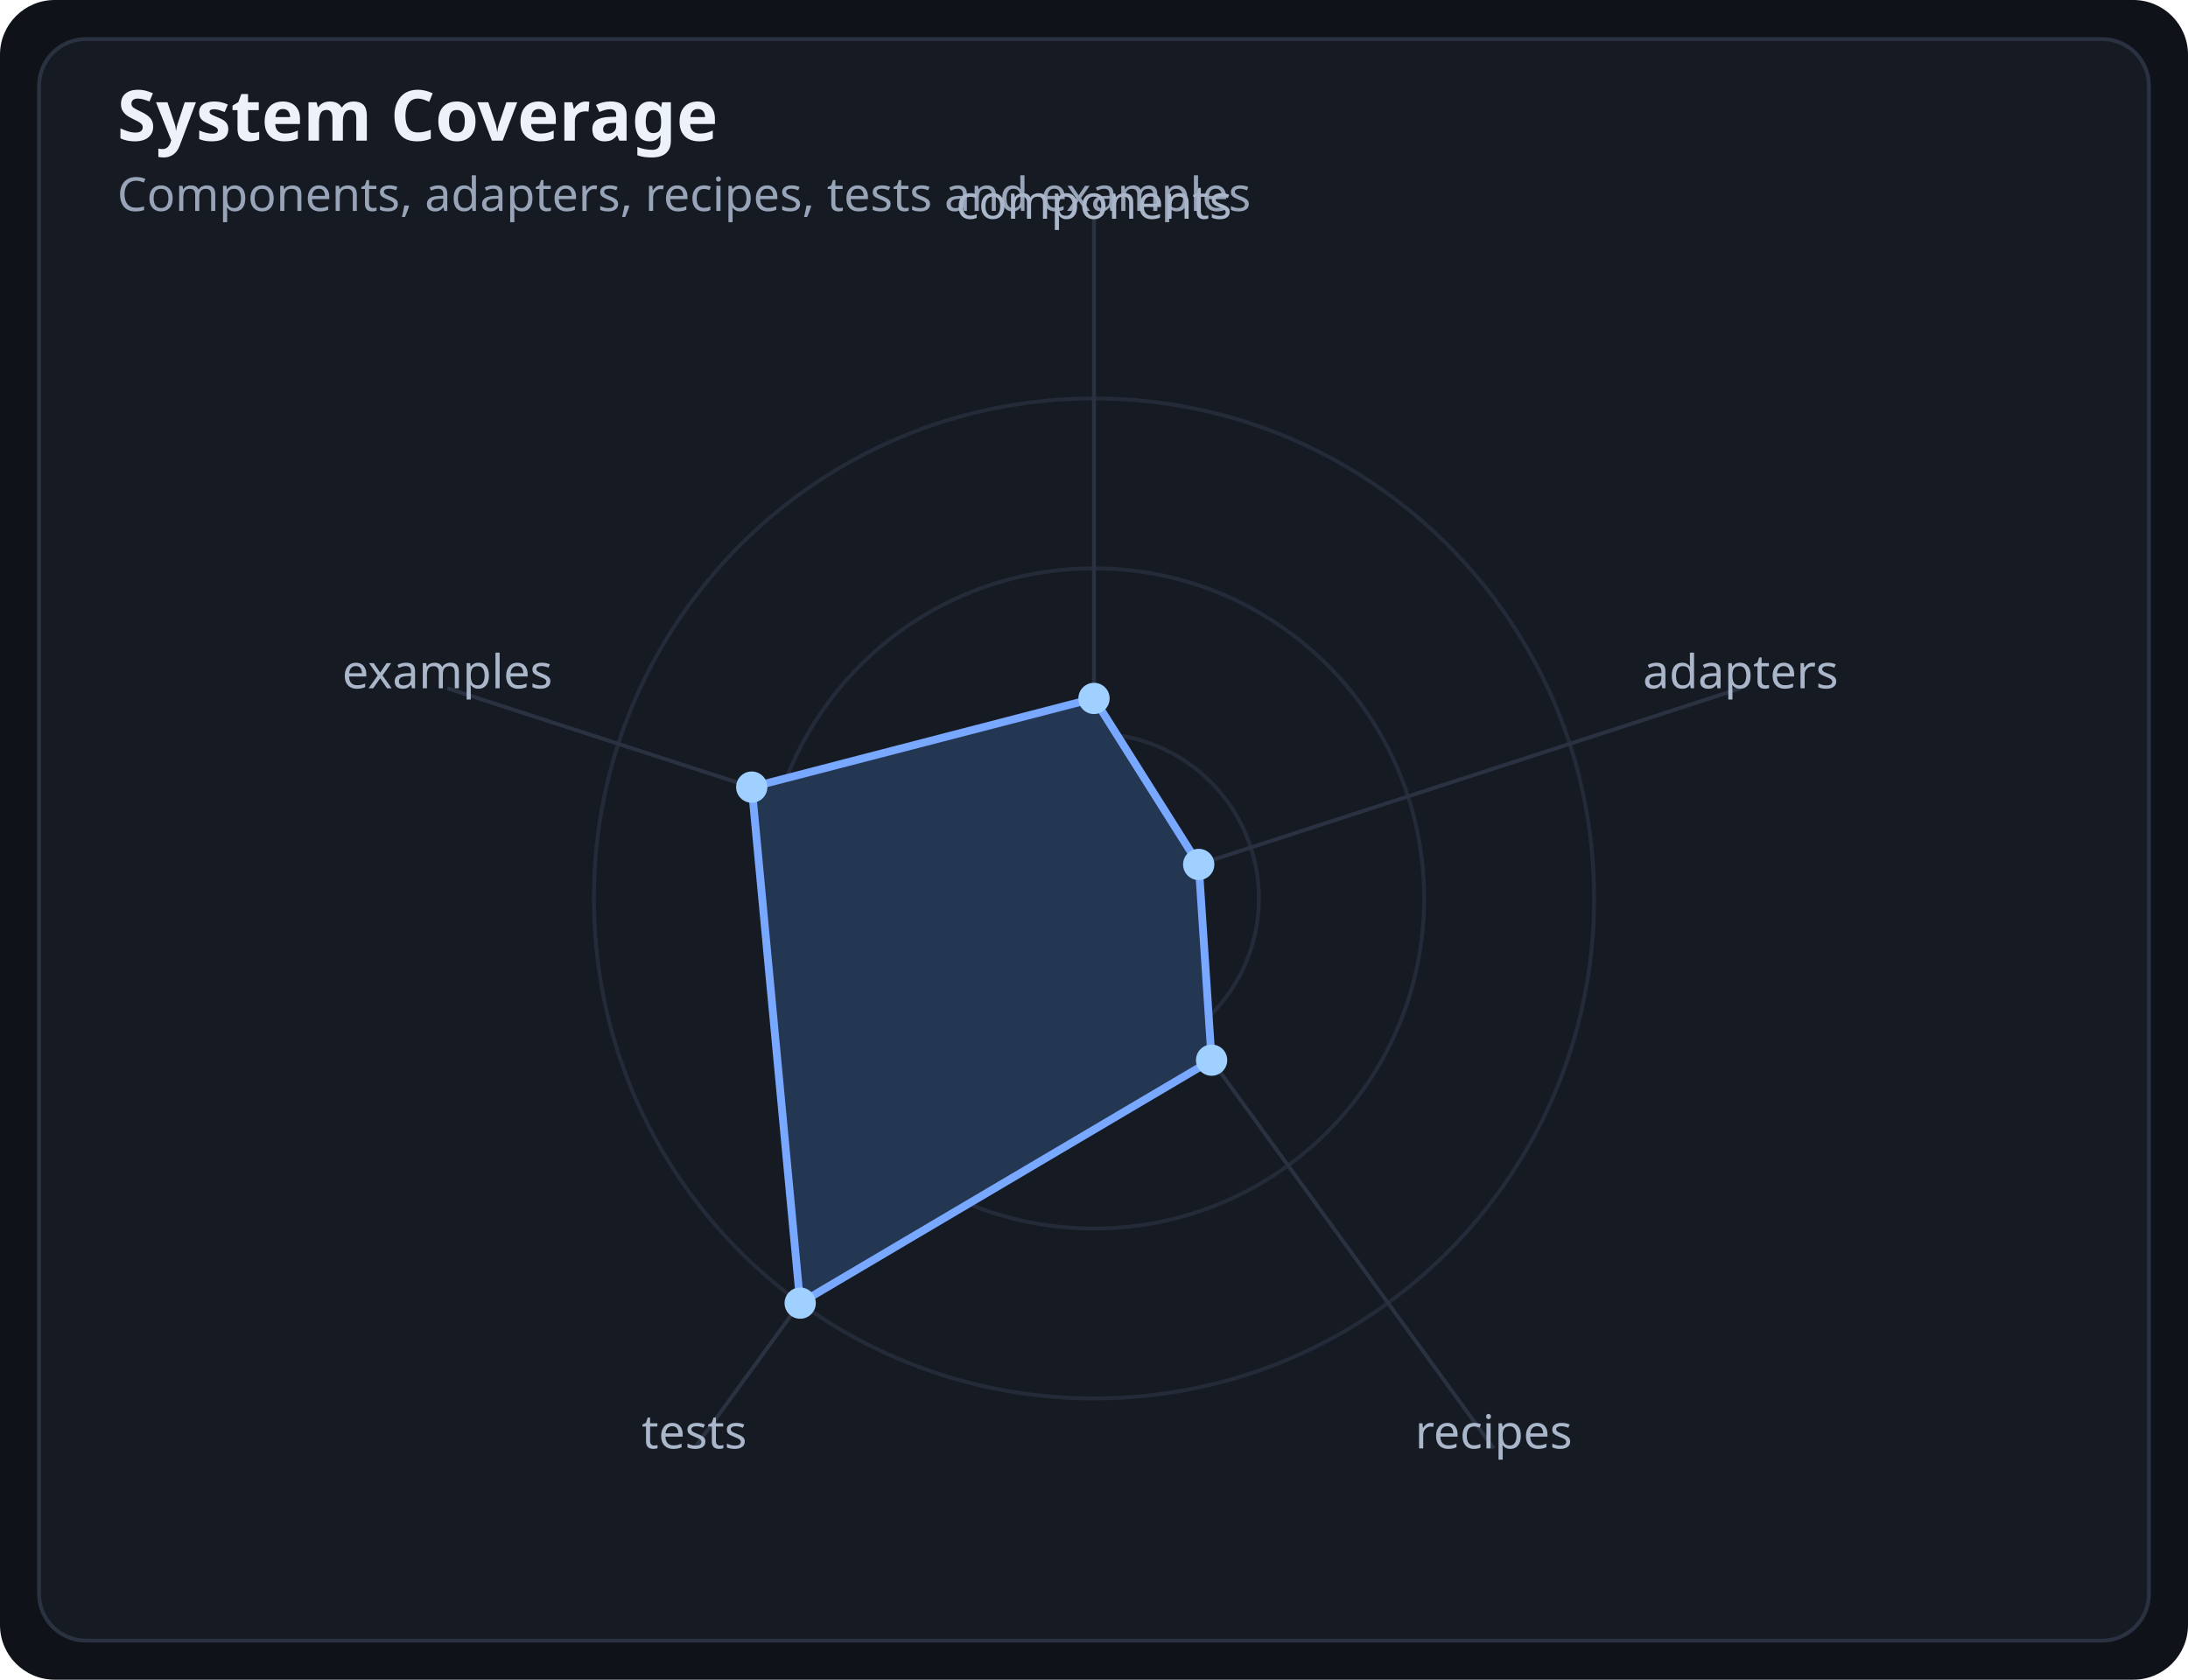
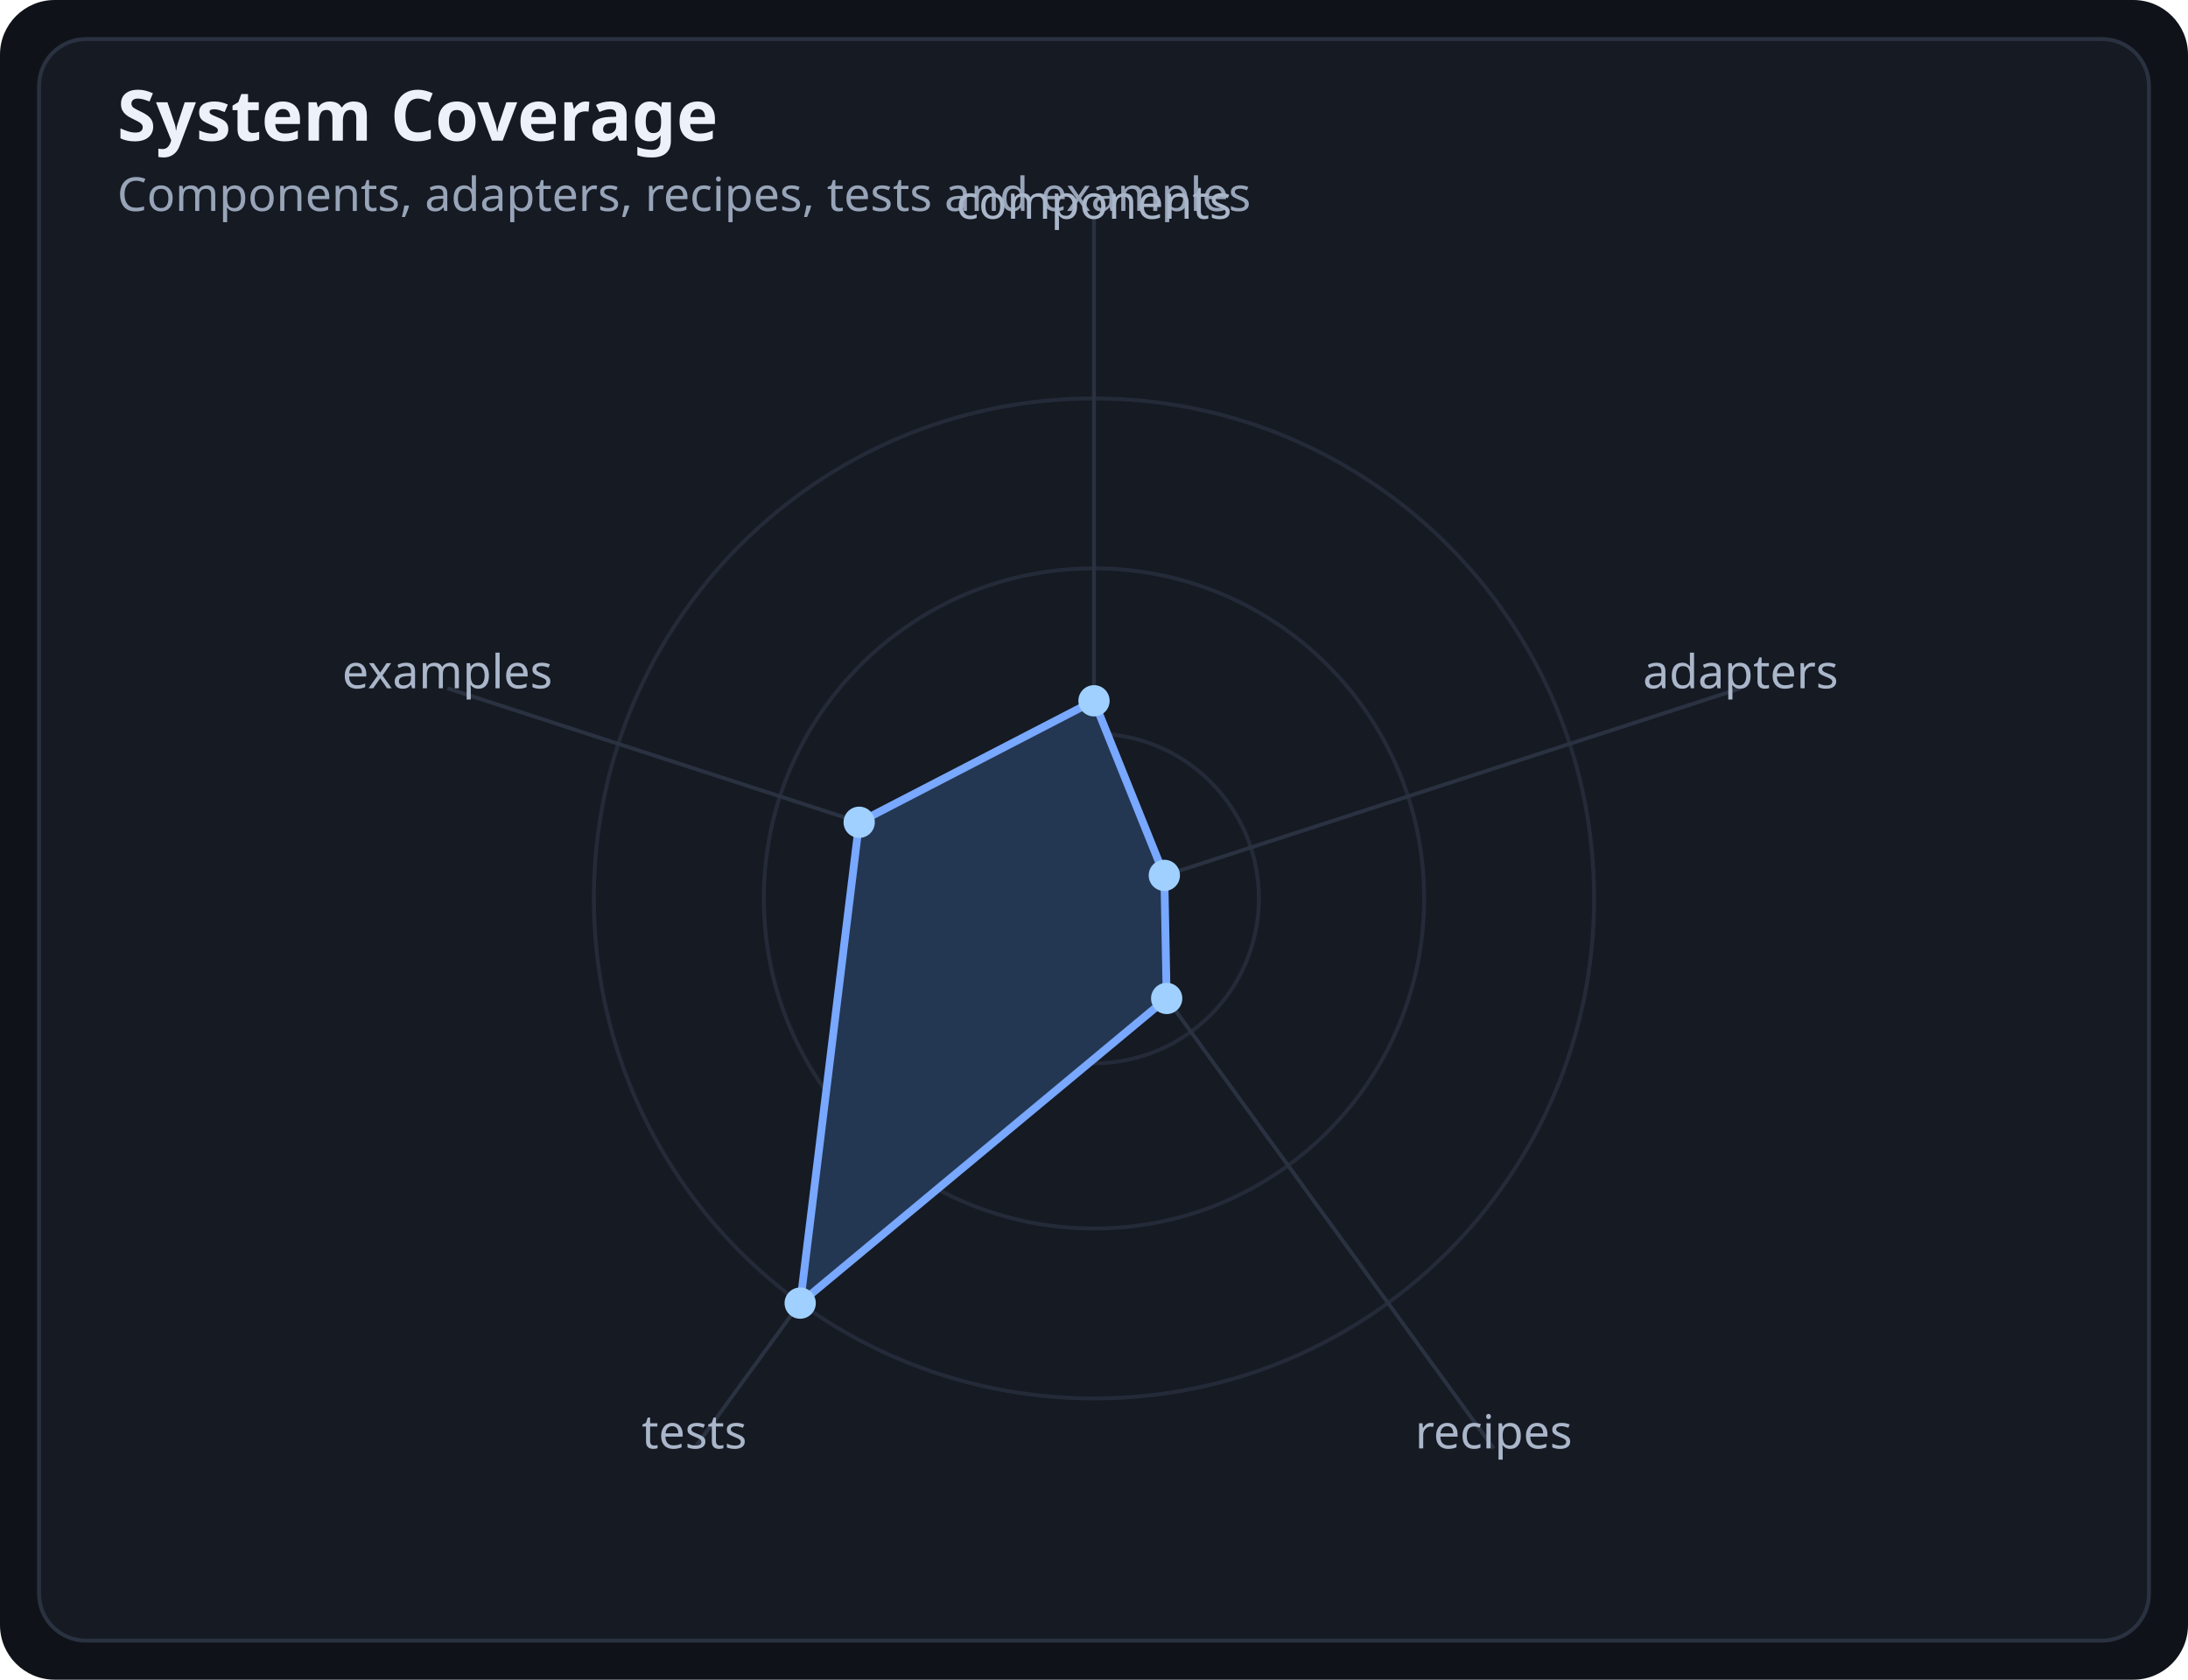
<svg xmlns="http://www.w3.org/2000/svg" width="560" height="430" viewBox="0 0 560 430" role="img" aria-label="System Coverage">
  <style>
    .bg { fill: #0f1319; }
    .panel { fill: #151a23; stroke: #2a3140; }
    .title { fill: #edf2fa; font: 700 18px ui-sans-serif, system-ui, sans-serif; }
    .subtitle { fill: #98a4b8; font: 12px ui-sans-serif, system-ui, sans-serif; }
    .grid { stroke: #2a3140; stroke-width: 1; opacity: .72; }
    .value { fill: #dce8ff; font: 700 12px ui-monospace, SFMono-Regular, Consolas, monospace; }
    .label { fill: #aab6c9; font: 12px ui-sans-serif, system-ui, sans-serif; }
    .axis { stroke: #2a3140; stroke-width: 1; }
    .shape { fill: #243752; stroke: #78a8ff; stroke-width: 2; }
    .dot { fill: #9fd0ff; }
  </style>
  <rect class="bg" width="100%" height="100%" rx="14" />
  <rect class="panel" x="10" y="10" width="540" height="410" rx="12" />
  <text x="30" y="36" class="title">System Coverage</text>
  <text x="30" y="54" class="subtitle">Components, adapters, recipes, tests and examples</text>
  <circle class="grid" cx="280" cy="230" r="42.2" fill="none" />
  <circle class="grid" cx="280" cy="230" r="84.5" fill="none" />
  <circle class="grid" cx="280" cy="230" r="128.0" fill="none" />
  <line class="axis" x1="280" y1="230" x2="280.0" y2="56.0" />
  <line class="axis" x1="280" y1="230" x2="445.5" y2="176.2" />
  <line class="axis" x1="280" y1="230" x2="382.3" y2="370.8" />
  <line class="axis" x1="280" y1="230" x2="177.7" y2="370.8" />
  <line class="axis" x1="280" y1="230" x2="114.5" y2="176.2" />
-   <polygon class="shape" points="280.0,178.8 306.8,221.3 310.1,271.4 204.8,333.6 192.4,201.5" />
-   <circle class="dot" cx="280.0" cy="178.8" r="4" />
-   <circle class="dot" cx="306.8" cy="221.3" r="4" />
-   <circle class="dot" cx="310.1" cy="271.4" r="4" />
+   <polygon class="shape" points="280.0,179.4 298.0,224.1 298.6,255.6 204.8,333.6 219.9,210.5" />
+   <circle class="dot" cx="280.0" cy="179.4" r="4" />
+   <circle class="dot" cx="298.0" cy="224.1" r="4" />
+   <circle class="dot" cx="298.6" cy="255.6" r="4" />
  <circle class="dot" cx="204.8" cy="333.6" r="4" />
-   <circle class="dot" cx="192.4" cy="201.5" r="4" />
+   <circle class="dot" cx="219.9" cy="210.5" r="4" />
  <text class="label" x="280.0" y="56.0" text-anchor="middle">components</text>
  <text class="label" x="445.5" y="176.2" text-anchor="middle">adapters</text>
  <text class="label" x="382.3" y="370.8" text-anchor="middle">recipes</text>
  <text class="label" x="177.7" y="370.8" text-anchor="middle">tests</text>
  <text class="label" x="114.5" y="176.2" text-anchor="middle">examples</text>
</svg>
